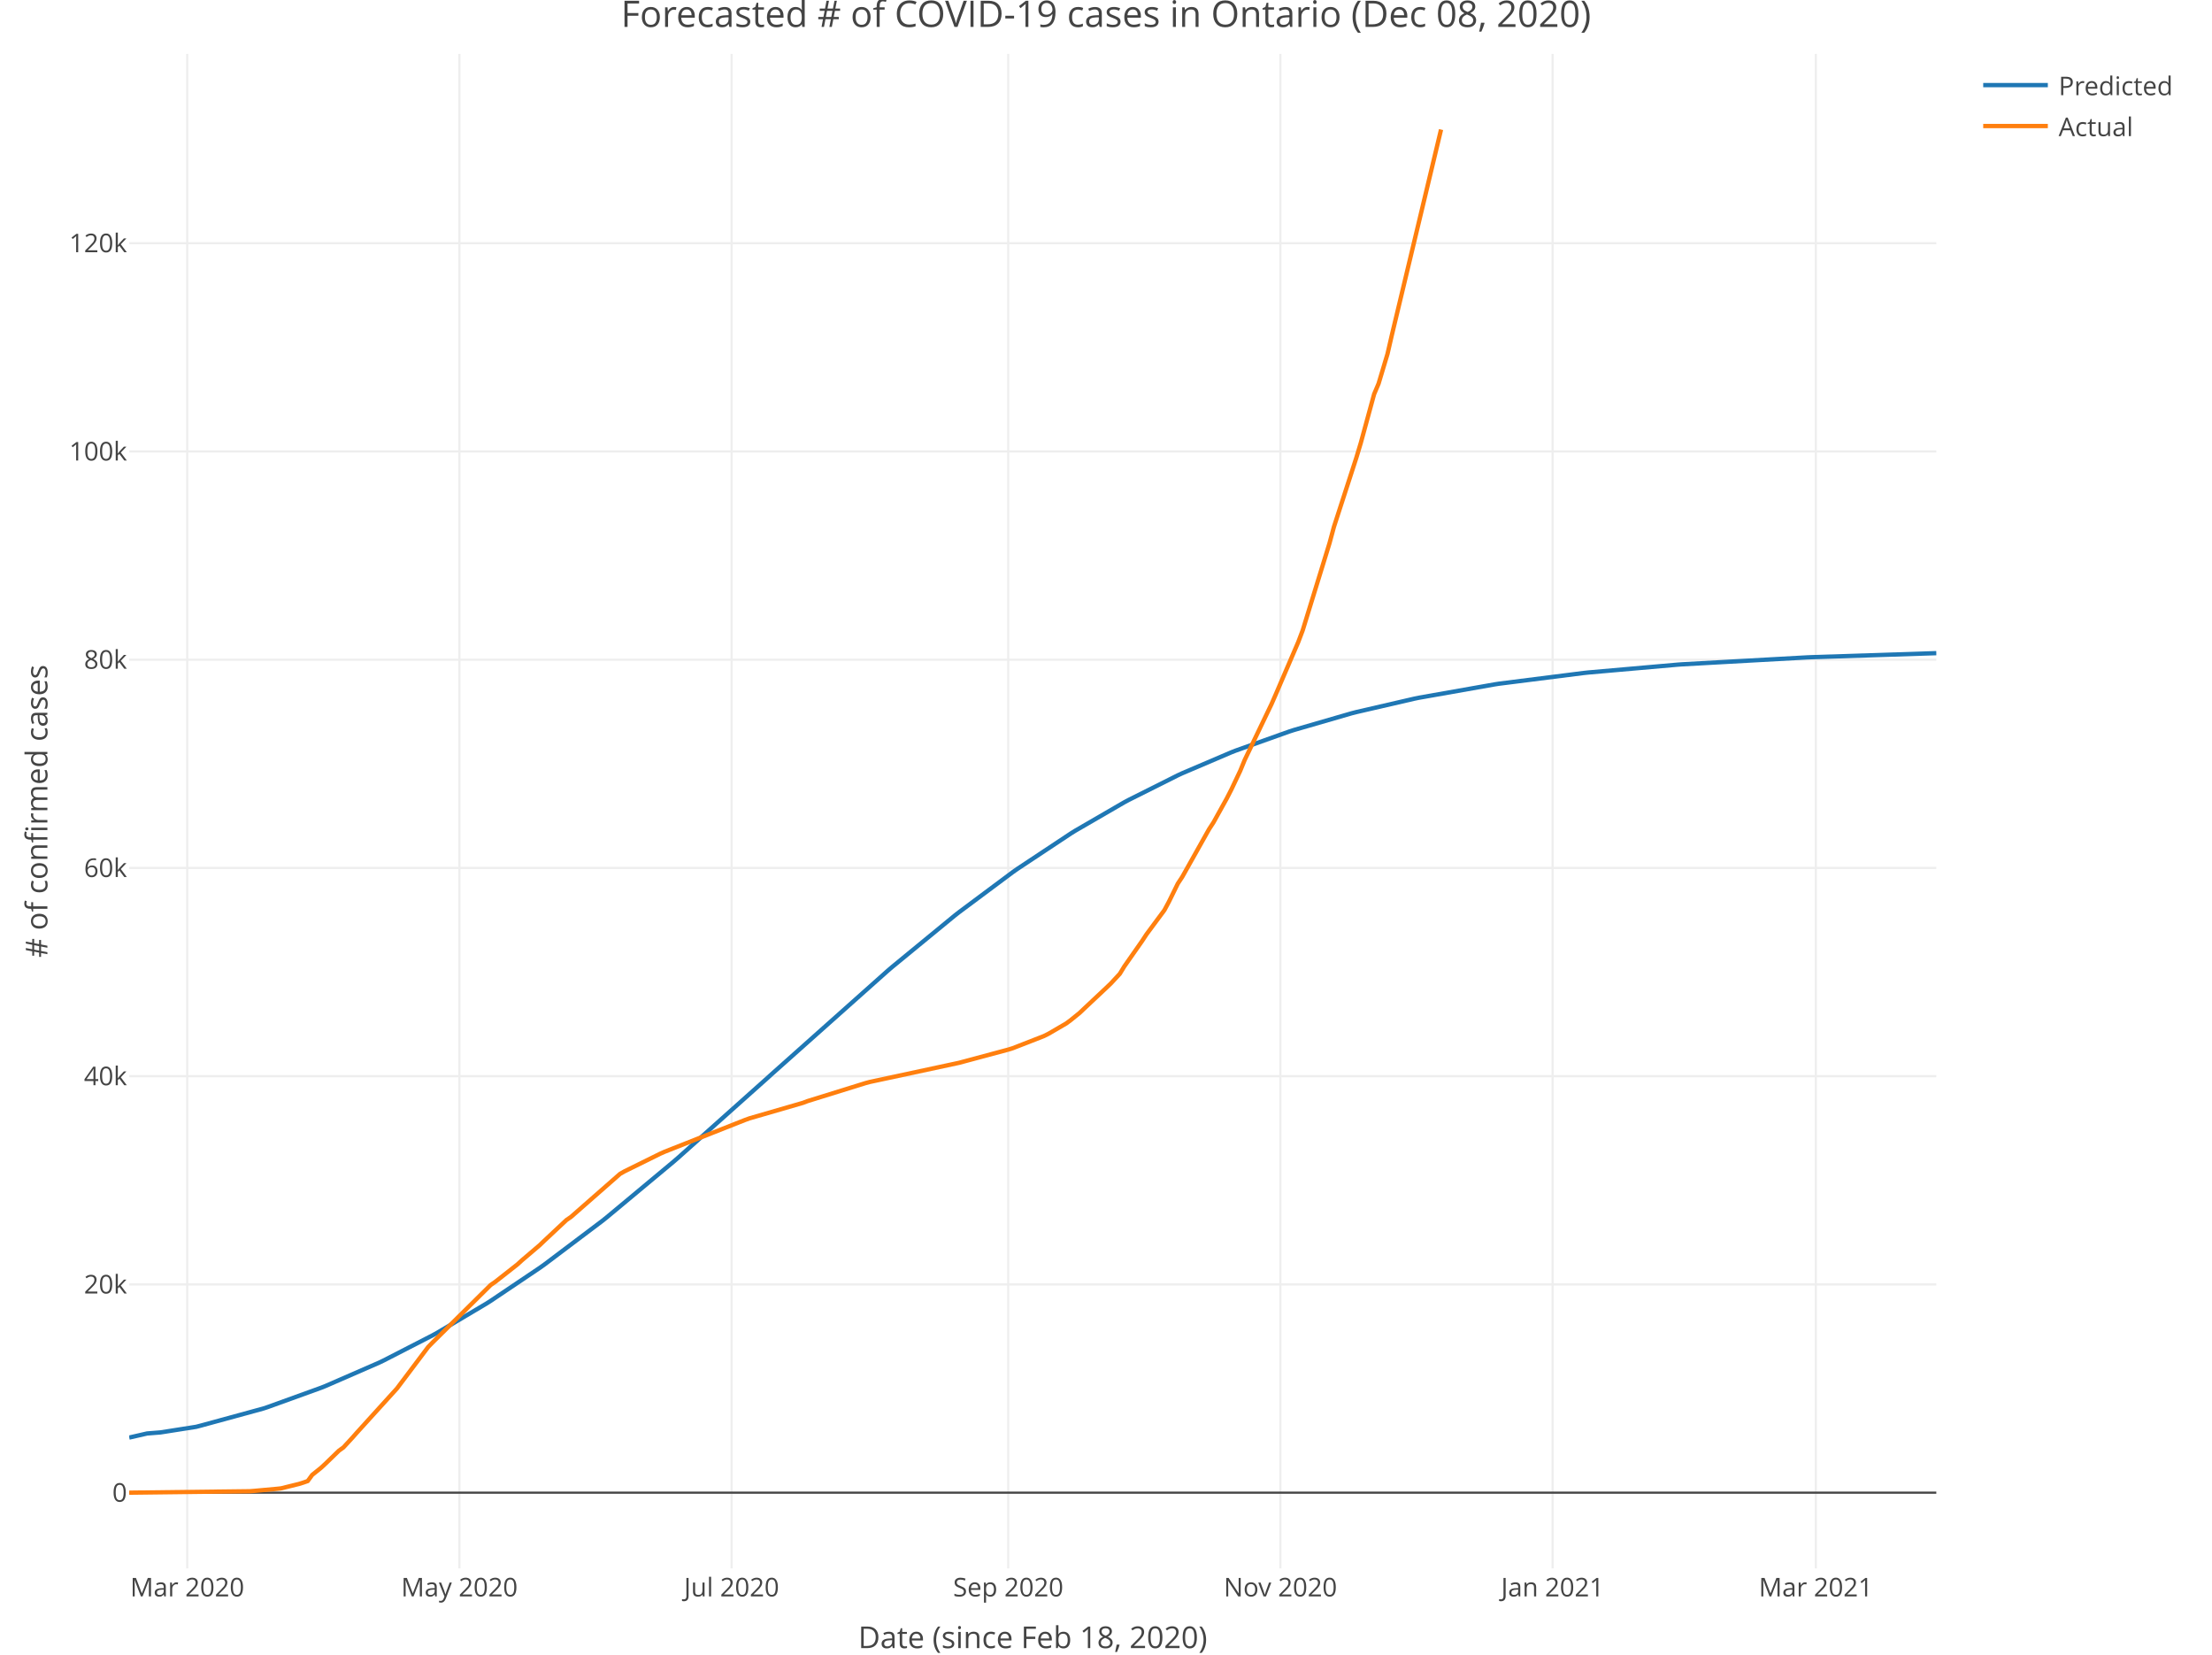
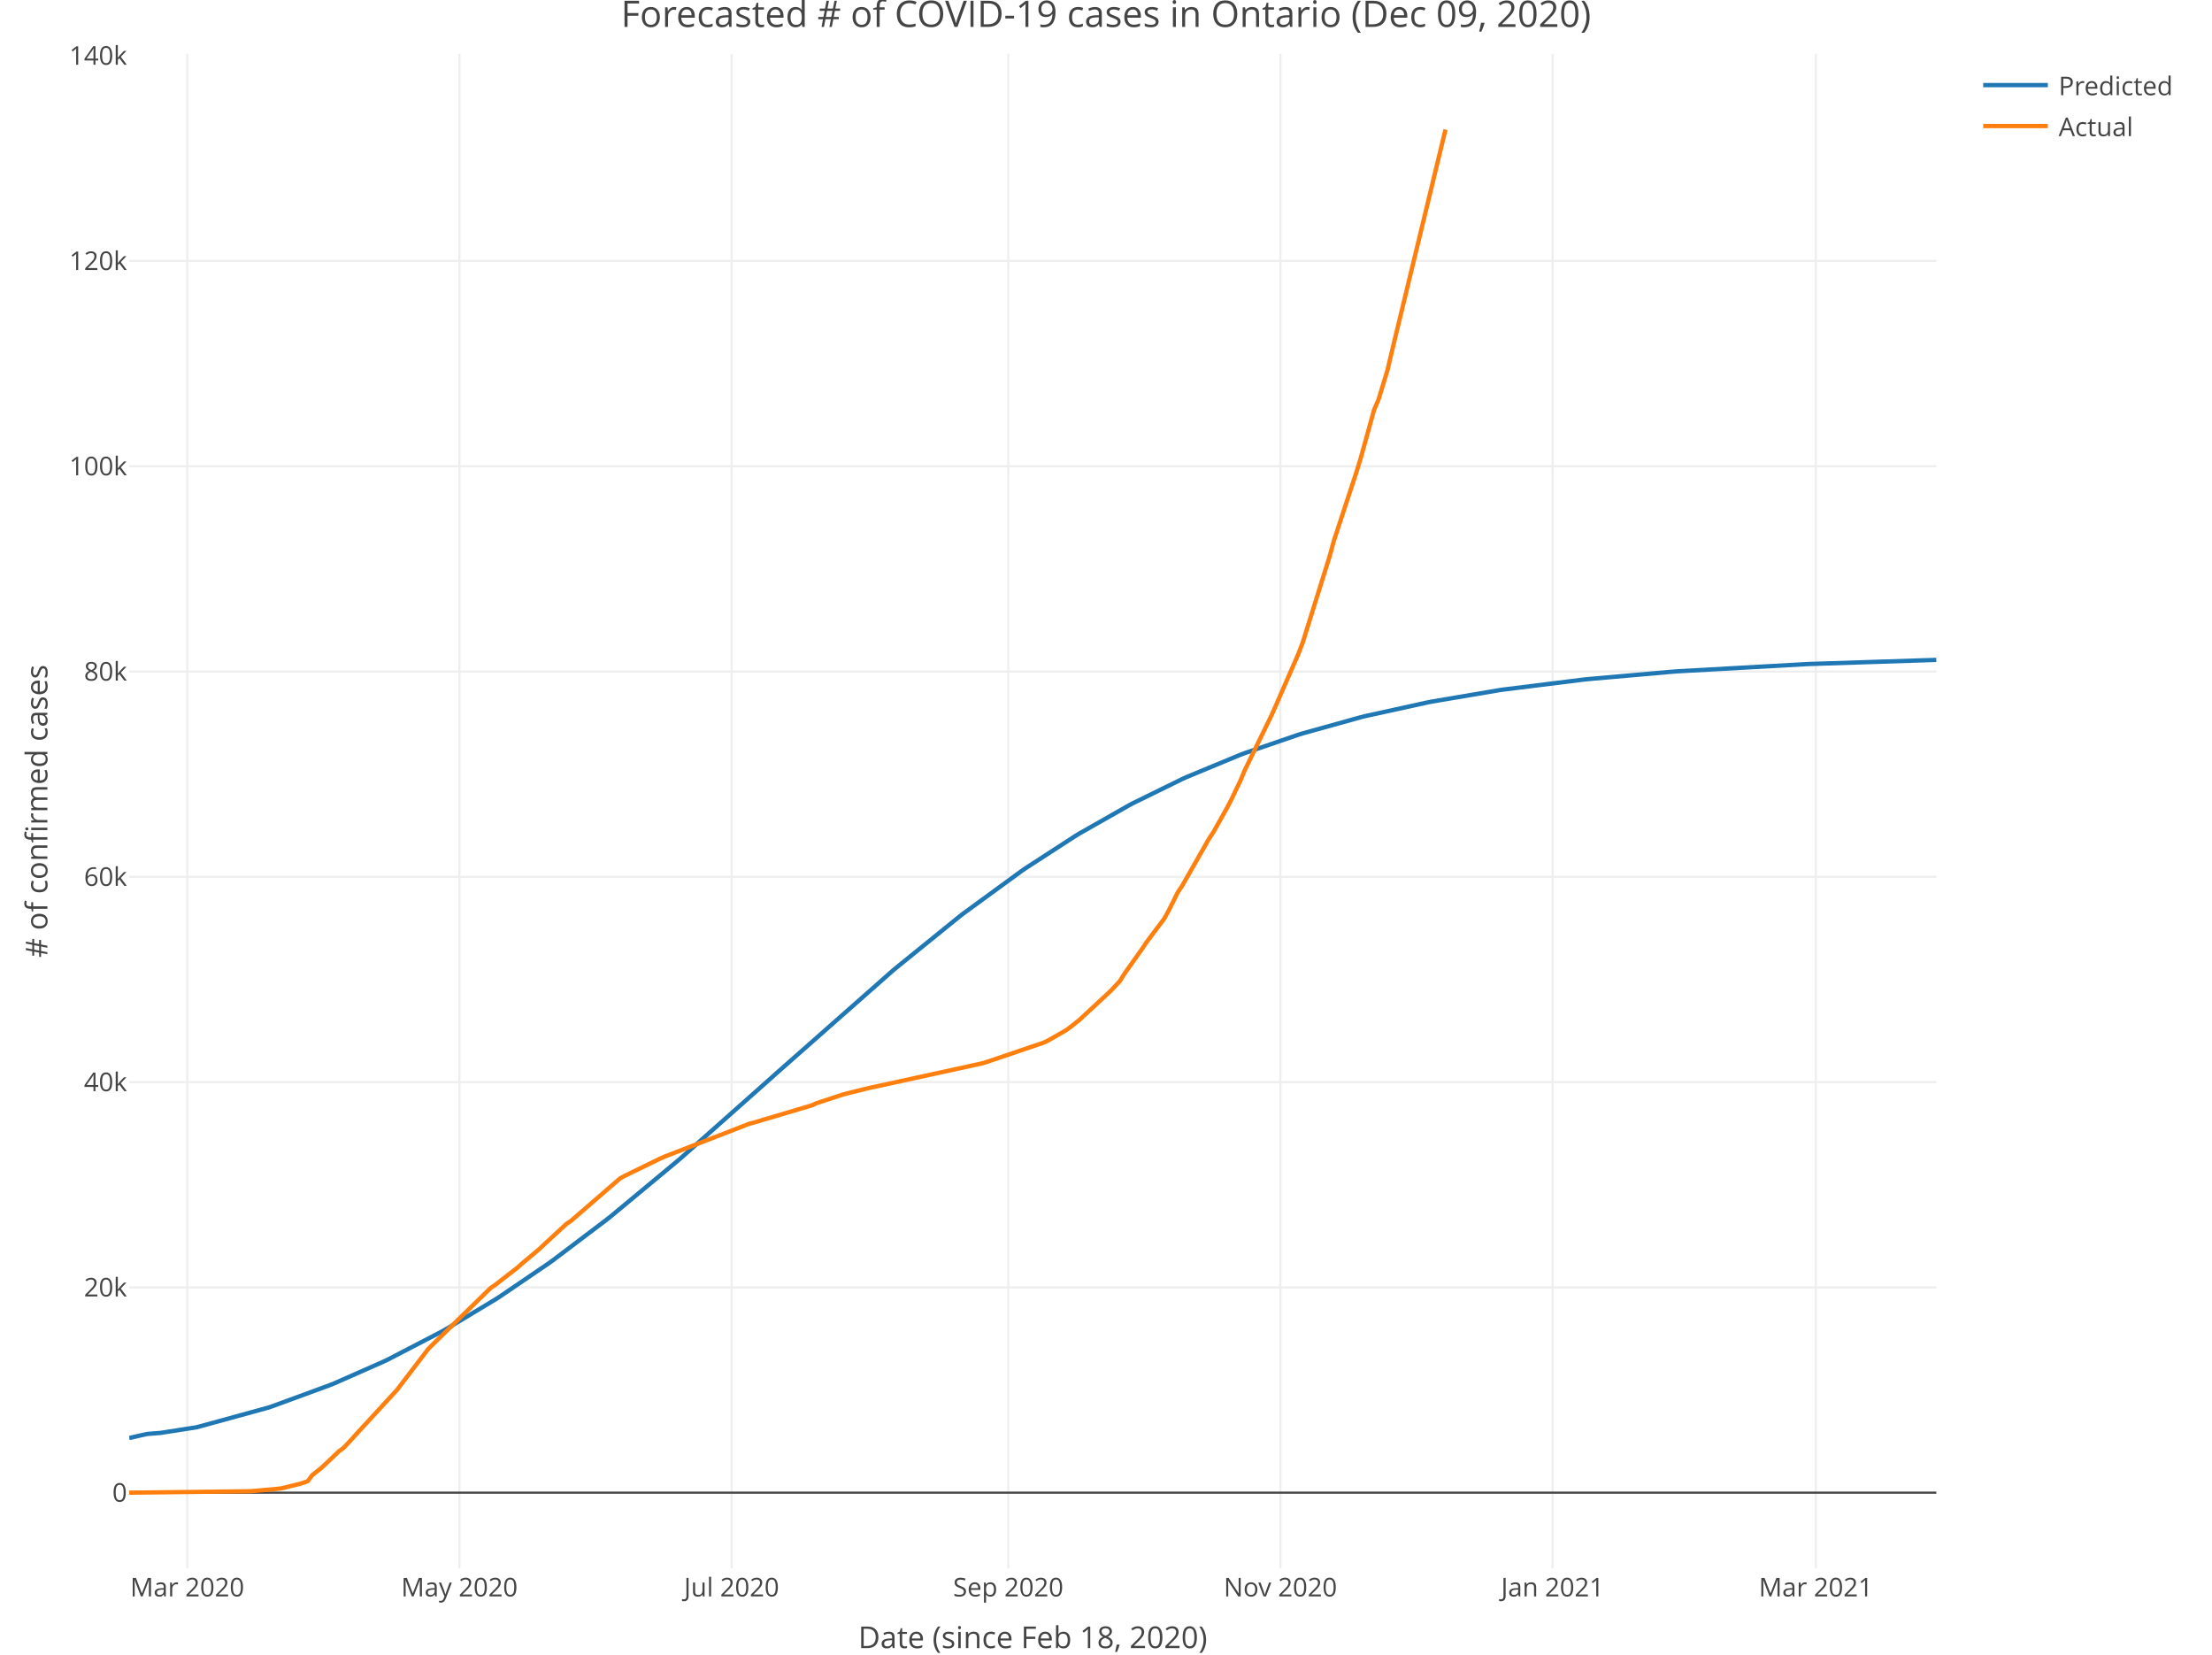
<svg xmlns="http://www.w3.org/2000/svg" class="main-svg" width="1027" height="768" style="" viewBox="0 0 1027 768">
  <rect x="0" y="0" width="1027" height="768" style="fill: rgb(255, 255, 255); fill-opacity: 1;" />
-   <defs id="defs-a694f9">
+   <defs id="defs-1f3208">
    <g class="clips">
-       <clipPath id="clipa694f9xyplot" class="plotclip">
+       <clipPath id="clip1f3208xyplot" class="plotclip">
        <rect width="839" height="703" />
      </clipPath>
-       <clipPath class="axesclip" id="clipa694f9x">
+       <clipPath class="axesclip" id="clip1f3208x">
        <rect x="60" y="0" width="839" height="768" />
      </clipPath>
-       <clipPath class="axesclip" id="clipa694f9y">
+       <clipPath class="axesclip" id="clip1f3208y">
        <rect x="0" y="25" width="1027" height="703" />
      </clipPath>
-       <clipPath class="axesclip" id="clipa694f9xy">
+       <clipPath class="axesclip" id="clip1f3208xy">
        <rect x="60" y="25" width="839" height="703" />
      </clipPath>
    </g>
    <g class="gradients" />
  </defs>
  <g class="bglayer" />
  <g class="layer-below">
    <g class="imagelayer" />
    <g class="shapelayer" />
  </g>
  <g class="cartesianlayer">
    <g class="subplot xy">
      <g class="layer-subplot">
        <g class="shapelayer" />
        <g class="imagelayer" />
      </g>
      <g class="gridlayer">
        <g class="x">
          <path class="xgrid crisp" transform="translate(86.93,0)" d="M0,25v703" style="stroke: rgb(238, 238, 238); stroke-opacity: 1; stroke-width: 1px;" />
          <path class="xgrid crisp" transform="translate(213.3,0)" d="M0,25v703" style="stroke: rgb(238, 238, 238); stroke-opacity: 1; stroke-width: 1px;" />
          <path class="xgrid crisp" transform="translate(339.67,0)" d="M0,25v703" style="stroke: rgb(238, 238, 238); stroke-opacity: 1; stroke-width: 1px;" />
          <path class="xgrid crisp" transform="translate(468.11,0)" d="M0,25v703" style="stroke: rgb(238, 238, 238); stroke-opacity: 1; stroke-width: 1px;" />
          <path class="xgrid crisp" transform="translate(594.47,0)" d="M0,25v703" style="stroke: rgb(238, 238, 238); stroke-opacity: 1; stroke-width: 1px;" />
          <path class="xgrid crisp" transform="translate(720.84,0)" d="M0,25v703" style="stroke: rgb(238, 238, 238); stroke-opacity: 1; stroke-width: 1px;" />
          <path class="xgrid crisp" transform="translate(843.07,0)" d="M0,25v703" style="stroke: rgb(238, 238, 238); stroke-opacity: 1; stroke-width: 1px;" />
        </g>
        <g class="y">
-           <path class="ygrid crisp" transform="translate(0,596.19)" d="M60,0h839" style="stroke: rgb(238, 238, 238); stroke-opacity: 1; stroke-width: 1px;" />
-           <path class="ygrid crisp" transform="translate(0,499.53)" d="M60,0h839" style="stroke: rgb(238, 238, 238); stroke-opacity: 1; stroke-width: 1px;" />
-           <path class="ygrid crisp" transform="translate(0,402.87)" d="M60,0h839" style="stroke: rgb(238, 238, 238); stroke-opacity: 1; stroke-width: 1px;" />
-           <path class="ygrid crisp" transform="translate(0,306.2)" d="M60,0h839" style="stroke: rgb(238, 238, 238); stroke-opacity: 1; stroke-width: 1px;" />
-           <path class="ygrid crisp" transform="translate(0,209.54)" d="M60,0h839" style="stroke: rgb(238, 238, 238); stroke-opacity: 1; stroke-width: 1px;" />
-           <path class="ygrid crisp" transform="translate(0,112.88)" d="M60,0h839" style="stroke: rgb(238, 238, 238); stroke-opacity: 1; stroke-width: 1px;" />
+           <path class="ygrid crisp" transform="translate(0,597.57)" d="M60,0h839" style="stroke: rgb(238, 238, 238); stroke-opacity: 1; stroke-width: 1px;" />
+           <path class="ygrid crisp" transform="translate(0,502.28)" d="M60,0h839" style="stroke: rgb(238, 238, 238); stroke-opacity: 1; stroke-width: 1px;" />
+           <path class="ygrid crisp" transform="translate(0,406.99)" d="M60,0h839" style="stroke: rgb(238, 238, 238); stroke-opacity: 1; stroke-width: 1px;" />
+           <path class="ygrid crisp" transform="translate(0,311.71)" d="M60,0h839" style="stroke: rgb(238, 238, 238); stroke-opacity: 1; stroke-width: 1px;" />
+           <path class="ygrid crisp" transform="translate(0,216.42)" d="M60,0h839" style="stroke: rgb(238, 238, 238); stroke-opacity: 1; stroke-width: 1px;" />
+           <path class="ygrid crisp" transform="translate(0,121.13)" d="M60,0h839" style="stroke: rgb(238, 238, 238); stroke-opacity: 1; stroke-width: 1px;" />
        </g>
      </g>
      <g class="zerolinelayer">
        <path class="yzl zl crisp" transform="translate(0,692.85)" d="M60,0h839" style="stroke: rgb(68, 68, 68); stroke-opacity: 1; stroke-width: 1px;" />
      </g>
      <path class="xlines-below" />
      <path class="ylines-below" />
      <g class="overlines-below" />
      <g class="xaxislayer-below" />
      <g class="yaxislayer-below" />
      <g class="overaxes-below" />
-       <g class="plot" transform="translate(60, 25)" clip-path="url('#clipa694f9xyplot')">
+       <g class="plot" transform="translate(60, 25)" clip-path="url('#clip1f3208xyplot')">
        <g class="scatterlayer mlayer">
-           <g class="trace scatter traceeb1b9b" style="stroke-miterlimit: 2; opacity: 1;">
+           <g class="trace scatter trace90cfa0" style="stroke-miterlimit: 2; opacity: 1;">
            <g class="fills" />
            <g class="errorbars" />
            <g class="lines">
-               <path class="js-line" d="M0,642.27L8.29,640.37L14.5,639.88L31.07,637.28L33.15,636.74L62.15,628.82L64.22,628.14L89.08,619.15L91.15,618.33L116.01,607.5L118.08,606.51L140.87,594.8L142.94,593.66L165.73,580.14L167.8,578.83L190.59,563.5L192.66,562.03L219.59,541.73L221.66,540.08L252.74,514.2L254.81,512.41L296.24,475.43L298.31,473.55L352.17,425.58L354.24,423.81L383.25,399.99L385.32,398.37L410.18,379.84L412.25,378.38L437.11,361.91L439.18,360.62L461.97,347.41L464.04,346.3L486.83,334.88L488.9,333.92L511.69,324.2L513.76,323.39L538.62,314.53L540.69,313.86L567.62,306.06L569.69,305.53L596.62,299.31L598.69,298.88L633.91,292.67L635.98,292.35L675.34,287.37L677.41,287.15L718.85,283.51L720.92,283.36L778.92,280.14L781,280.05L839,278.17" style="vector-effect: non-scaling-stroke; fill: none; stroke: rgb(31, 119, 180); stroke-opacity: 1; stroke-width: 2px; opacity: 1;" />
+               <path class="js-line" d="M0,642.47L8.29,640.59L14.5,640.11L31.07,637.53L33.15,636.99L64.22,628.46L66.29,627.78L93.22,617.9L95.29,617.06L118.08,607.01L120.15,606.02L145.01,593.11L147.08,591.94L169.87,578.24L171.94,576.91L194.73,561.41L196.8,559.92L221.66,541.11L223.73,539.47L254.81,513.66L256.88,511.87L298.31,475.12L300.38,473.25L354.24,425.77L356.32,424.02L385.32,400.53L387.39,398.93L414.32,379.27L416.39,377.85L439.18,363.09L441.25,361.83L464.04,348.88L466.11,347.78L488.9,336.6L490.97,335.66L515.83,325.36L517.9,324.58L542.76,316.05L544.83,315.41L571.76,307.92L573.83,307.4L602.84,301.03L604.91,300.63L635.98,295.37L638.05,295.07L675.34,290.42L677.41,290.21L716.78,286.75L718.85,286.6L778.92,283.25L781,283.17L839,281.3" style="vector-effect: non-scaling-stroke; fill: none; stroke: rgb(31, 119, 180); stroke-opacity: 1; stroke-width: 2px; opacity: 1;" />
            </g>
            <g class="points" />
            <g class="text" />
          </g>
-           <g class="trace scatter trace9ce0c8" style="stroke-miterlimit: 2; opacity: 1;">
+           <g class="trace scatter traceeeb984" style="stroke-miterlimit: 2; opacity: 1;">
            <g class="fills" />
            <g class="errorbars" />
            <g class="lines">
-               <path class="js-line" d="M0,667.85L55.93,667.18L58,667.02L68.36,666.08L70.43,665.86L78.72,663.82L80.79,663.18L82.86,662.46L84.94,659.61L89.08,656.29L91.15,654.36L97.37,648.34L99.44,646.85L103.58,642.36L105.65,640.02L124.3,619.48L126.37,616.73L138.8,600.22L140.87,598.1L167.8,571.46L169.87,570.04L180.23,561.9L182.3,560.01L190.59,552.95L192.66,550.96L203.02,541.27L205.09,539.86L227.88,519.88L229.95,518.7L246.52,510.52L248.59,509.6L285.88,494.86L287.95,494.11L312.81,486.9L314.88,486.11L341.81,477.75L343.89,477.19L385.32,468.31L387.39,467.75L408.11,462.19L410.18,461.55L424.68,455.9L426.75,454.87L435.04,450.04L437.11,448.51L441.25,445.16L443.32,443.19L453.68,433.47L455.75,431.49L459.9,427.02L461.97,423.63L470.25,411.8L472.33,408.64L480.61,397.47L482.68,393.61L486.83,385.17L488.9,382.03L501.33,359.92L503.4,356.74L509.61,345.55L511.69,341.49L515.83,332.77L517.9,327.73L530.33,301.84L532.4,297.12L542.76,273.02L544.83,267.55L557.26,227.17L559.33,219.53L569.69,187.58L571.76,180.72L577.98,157.95L580.05,153.08L584.19,139.3L586.26,130.33L609.05,35.15" style="vector-effect: non-scaling-stroke; fill: none; stroke: rgb(255, 127, 14); stroke-opacity: 1; stroke-width: 2px; opacity: 1;" />
+               <path class="js-line" d="M0,667.85L55.93,667.19L58,667.04L68.36,666.1L70.43,665.89L78.72,663.88L80.79,663.25L82.86,662.53L84.94,659.73L89.08,656.46L91.15,654.55L97.37,648.62L99.44,647.14L103.58,642.72L105.65,640.42L124.3,620.16L126.37,617.46L138.8,601.18L140.87,599.1L167.8,572.83L169.87,571.43L180.23,563.41L182.3,561.55L190.59,554.59L192.66,552.62L203.02,543.07L205.09,541.68L227.88,521.98L229.95,520.83L246.52,512.76L248.59,511.85L287.95,496.59L290.02,496.05L316.96,488.05L319.03,487.09L331.46,483L333.53,482.47L343.89,479.91L345.96,479.49L395.68,468.64L397.75,468.06L424.68,458.91L426.75,457.9L435.04,453.14L437.11,451.63L441.25,448.33L443.32,446.39L453.68,436.8L455.75,434.85L459.9,430.44L461.97,427.11L470.25,415.44L472.33,412.33L480.61,401.31L482.68,397.52L486.83,389.19L488.9,386.1L501.33,364.3L503.4,361.17L509.61,350.14L511.69,346.13L515.83,337.54L517.9,332.57L530.33,307.05L532.4,302.4L542.76,278.64L544.83,273.25L557.26,233.44L559.33,225.91L569.69,194.41L571.76,187.66L577.98,165.21L580.05,160.4L584.19,146.82L586.26,137.98L611.12,35.15" style="vector-effect: non-scaling-stroke; fill: none; stroke: rgb(255, 127, 14); stroke-opacity: 1; stroke-width: 2px; opacity: 1;" />
            </g>
            <g class="points" />
            <g class="text" />
          </g>
        </g>
      </g>
      <g class="overplot" />
      <path class="xlines-above crisp" style="fill: none;" d="M0,0" />
      <path class="ylines-above crisp" style="fill: none;" d="M0,0" />
      <g class="overlines-above" />
      <g class="xaxislayer-above">
        <g class="xtick">
          <text text-anchor="middle" x="0" y="741" transform="translate(86.93,0)" style="font-family: 'Open Sans', verdana, arial, sans-serif; font-size: 12px; fill: rgb(68, 68, 68); fill-opacity: 1; white-space: pre;">Mar 2020</text>
        </g>
        <g class="xtick">
          <text text-anchor="middle" x="0" y="741" transform="translate(213.3,0)" style="font-family: 'Open Sans', verdana, arial, sans-serif; font-size: 12px; fill: rgb(68, 68, 68); fill-opacity: 1; white-space: pre;">May 2020</text>
        </g>
        <g class="xtick">
          <text text-anchor="middle" x="0" y="741" transform="translate(339.67,0)" style="font-family: 'Open Sans', verdana, arial, sans-serif; font-size: 12px; fill: rgb(68, 68, 68); fill-opacity: 1; white-space: pre;">Jul 2020</text>
        </g>
        <g class="xtick">
          <text text-anchor="middle" x="0" y="741" transform="translate(468.11,0)" style="font-family: 'Open Sans', verdana, arial, sans-serif; font-size: 12px; fill: rgb(68, 68, 68); fill-opacity: 1; white-space: pre;">Sep 2020</text>
        </g>
        <g class="xtick">
          <text text-anchor="middle" x="0" y="741" transform="translate(594.47,0)" style="font-family: 'Open Sans', verdana, arial, sans-serif; font-size: 12px; fill: rgb(68, 68, 68); fill-opacity: 1; white-space: pre;">Nov 2020</text>
        </g>
        <g class="xtick">
          <text text-anchor="middle" x="0" y="741" transform="translate(720.84,0)" style="font-family: 'Open Sans', verdana, arial, sans-serif; font-size: 12px; fill: rgb(68, 68, 68); fill-opacity: 1; white-space: pre;">Jan 2021</text>
        </g>
        <g class="xtick">
          <text text-anchor="middle" x="0" y="741" transform="translate(843.07,0)" style="font-family: 'Open Sans', verdana, arial, sans-serif; font-size: 12px; fill: rgb(68, 68, 68); fill-opacity: 1; white-space: pre;">Mar 2021</text>
        </g>
      </g>
      <g class="yaxislayer-above">
        <g class="ytick">
          <text text-anchor="end" x="59" y="4.2" transform="translate(0,692.85)" style="font-family: 'Open Sans', verdana, arial, sans-serif; font-size: 12px; fill: rgb(68, 68, 68); fill-opacity: 1; white-space: pre;">0</text>
        </g>
        <g class="ytick">
-           <text text-anchor="end" x="59" y="4.2" transform="translate(0,596.19)" style="font-family: 'Open Sans', verdana, arial, sans-serif; font-size: 12px; fill: rgb(68, 68, 68); fill-opacity: 1; white-space: pre;">20k</text>
-         </g>
-         <g class="ytick">
-           <text text-anchor="end" x="59" y="4.2" transform="translate(0,499.53)" style="font-family: 'Open Sans', verdana, arial, sans-serif; font-size: 12px; fill: rgb(68, 68, 68); fill-opacity: 1; white-space: pre;">40k</text>
-         </g>
-         <g class="ytick">
-           <text text-anchor="end" x="59" y="4.2" transform="translate(0,402.87)" style="font-family: 'Open Sans', verdana, arial, sans-serif; font-size: 12px; fill: rgb(68, 68, 68); fill-opacity: 1; white-space: pre;">60k</text>
-         </g>
-         <g class="ytick">
-           <text text-anchor="end" x="59" y="4.2" transform="translate(0,306.2)" style="font-family: 'Open Sans', verdana, arial, sans-serif; font-size: 12px; fill: rgb(68, 68, 68); fill-opacity: 1; white-space: pre;">80k</text>
-         </g>
-         <g class="ytick">
-           <text text-anchor="end" x="59" y="4.2" transform="translate(0,209.54)" style="font-family: 'Open Sans', verdana, arial, sans-serif; font-size: 12px; fill: rgb(68, 68, 68); fill-opacity: 1; white-space: pre;">100k</text>
-         </g>
-         <g class="ytick">
-           <text text-anchor="end" x="59" y="4.2" transform="translate(0,112.88)" style="font-family: 'Open Sans', verdana, arial, sans-serif; font-size: 12px; fill: rgb(68, 68, 68); fill-opacity: 1; white-space: pre;">120k</text>
+           <text text-anchor="end" x="59" y="4.2" transform="translate(0,597.57)" style="font-family: 'Open Sans', verdana, arial, sans-serif; font-size: 12px; fill: rgb(68, 68, 68); fill-opacity: 1; white-space: pre;">20k</text>
+         </g>
+         <g class="ytick">
+           <text text-anchor="end" x="59" y="4.2" transform="translate(0,502.28)" style="font-family: 'Open Sans', verdana, arial, sans-serif; font-size: 12px; fill: rgb(68, 68, 68); fill-opacity: 1; white-space: pre;">40k</text>
+         </g>
+         <g class="ytick">
+           <text text-anchor="end" x="59" y="4.2" transform="translate(0,406.99)" style="font-family: 'Open Sans', verdana, arial, sans-serif; font-size: 12px; fill: rgb(68, 68, 68); fill-opacity: 1; white-space: pre;">60k</text>
+         </g>
+         <g class="ytick">
+           <text text-anchor="end" x="59" y="4.2" transform="translate(0,311.71)" style="font-family: 'Open Sans', verdana, arial, sans-serif; font-size: 12px; fill: rgb(68, 68, 68); fill-opacity: 1; white-space: pre;">80k</text>
+         </g>
+         <g class="ytick">
+           <text text-anchor="end" x="59" y="4.2" transform="translate(0,216.42)" style="font-family: 'Open Sans', verdana, arial, sans-serif; font-size: 12px; fill: rgb(68, 68, 68); fill-opacity: 1; white-space: pre;">100k</text>
+         </g>
+         <g class="ytick">
+           <text text-anchor="end" x="59" y="4.2" transform="translate(0,121.13)" style="font-family: 'Open Sans', verdana, arial, sans-serif; font-size: 12px; fill: rgb(68, 68, 68); fill-opacity: 1; white-space: pre;">120k</text>
+         </g>
+         <g class="ytick">
+           <text text-anchor="end" x="59" y="4.2" transform="translate(0,25.85)" style="font-family: 'Open Sans', verdana, arial, sans-serif; font-size: 12px; fill: rgb(68, 68, 68); fill-opacity: 1; white-space: pre;">140k</text>
        </g>
      </g>
      <g class="overaxes-above" />
    </g>
  </g>
  <g class="polarlayer" />
  <g class="ternarylayer" />
  <g class="geolayer" />
  <g class="funnelarealayer" />
  <g class="pielayer" />
  <g class="treemaplayer" />
  <g class="sunburstlayer" />
  <g class="glimages" />
-   <defs id="topdefs-a694f9">
+   <defs id="topdefs-1f3208">
    <g class="clips" />
-     <clipPath id="legenda694f9">
+     <clipPath id="legend1f3208">
      <rect width="101" height="48" x="0" y="0" />
    </clipPath>
  </defs>
  <g class="layer-above">
    <g class="imagelayer" />
    <g class="shapelayer" />
  </g>
  <g class="infolayer">
    <g class="legend" pointer-events="all" transform="translate(915.78, 25)">
      <rect class="bg" shape-rendering="crispEdges" style="stroke: rgb(68, 68, 68); stroke-opacity: 1; fill: rgb(255, 255, 255); fill-opacity: 1; stroke-width: 0px;" width="101" height="48" x="0" y="0" />
-       <g class="scrollbox" transform="translate(0, 0)" clip-path="url('#legenda694f9')">
+       <g class="scrollbox" transform="translate(0, 0)" clip-path="url('#legend1f3208')">
        <g class="groups">
          <g class="traces" style="opacity: 1;" transform="translate(0, 14.5)">
            <text class="legendtext user-select-none" text-anchor="start" x="40" y="4.68" style="font-family: 'Open Sans', verdana, arial, sans-serif; font-size: 12px; fill: rgb(68, 68, 68); fill-opacity: 1; white-space: pre;">Predicted</text>
            <g class="layers" style="opacity: 1;">
              <g class="legendfill" />
              <g class="legendlines">
                <path class="js-line" d="M5,0h30" style="fill: none; stroke: rgb(31, 119, 180); stroke-opacity: 1; stroke-width: 2px;" />
              </g>
              <g class="legendsymbols">
                <g class="legendpoints" />
              </g>
            </g>
            <rect class="legendtoggle" pointer-events="all" x="0" y="-9.5" width="95.891" height="19" style="cursor: pointer; fill: rgb(0, 0, 0); fill-opacity: 0;" />
          </g>
          <g class="traces" style="opacity: 1;" transform="translate(0, 33.5)">
            <text class="legendtext user-select-none" text-anchor="start" x="40" y="4.68" style="font-family: 'Open Sans', verdana, arial, sans-serif; font-size: 12px; fill: rgb(68, 68, 68); fill-opacity: 1; white-space: pre;">Actual</text>
            <g class="layers" style="opacity: 1;">
              <g class="legendfill" />
              <g class="legendlines">
                <path class="js-line" d="M5,0h30" style="fill: none; stroke: rgb(255, 127, 14); stroke-opacity: 1; stroke-width: 2px;" />
              </g>
              <g class="legendsymbols">
                <g class="legendpoints" />
              </g>
            </g>
            <rect class="legendtoggle" pointer-events="all" x="0" y="-9.5" width="95.891" height="19" style="cursor: pointer; fill: rgb(0, 0, 0); fill-opacity: 0;" />
          </g>
        </g>
      </g>
      <rect class="scrollbar" rx="20" ry="3" width="0" height="0" style="fill: rgb(128, 139, 164); fill-opacity: 1;" x="0" y="0" />
    </g>
    <g class="g-gtitle">
-       <text class="gtitle" x="513.5" y="12.5" text-anchor="middle" dy="0em" style="font-family: 'Open Sans', verdana, arial, sans-serif; font-size: 17px; fill: rgb(68, 68, 68); opacity: 1; font-weight: normal; white-space: pre;">Forecasted # of COVID-19 cases in Ontario (Dec 08, 2020)</text>
+       <text class="gtitle" x="513.5" y="12.5" text-anchor="middle" dy="0em" style="font-family: 'Open Sans', verdana, arial, sans-serif; font-size: 17px; fill: rgb(68, 68, 68); opacity: 1; font-weight: normal; white-space: pre;">Forecasted # of COVID-19 cases in Ontario (Dec 09, 2020)</text>
    </g>
    <g class="g-xtitle" transform="translate(0,-15)">
      <text class="xtitle" x="479.5" y="780" text-anchor="middle" style="font-family: 'Open Sans', verdana, arial, sans-serif; font-size: 14px; fill: rgb(68, 68, 68); opacity: 1; font-weight: normal; white-space: pre;">Date (since Feb 18, 2020)</text>
    </g>
    <g class="g-ytitle">
      <text class="ytitle" transform="rotate(-90,22,376.5)" x="22" y="376.5" text-anchor="middle" style="font-family: 'Open Sans', verdana, arial, sans-serif; font-size: 14px; fill: rgb(68, 68, 68); opacity: 1; font-weight: normal; white-space: pre;"># of confirmed cases</text>
    </g>
  </g>
</svg>
